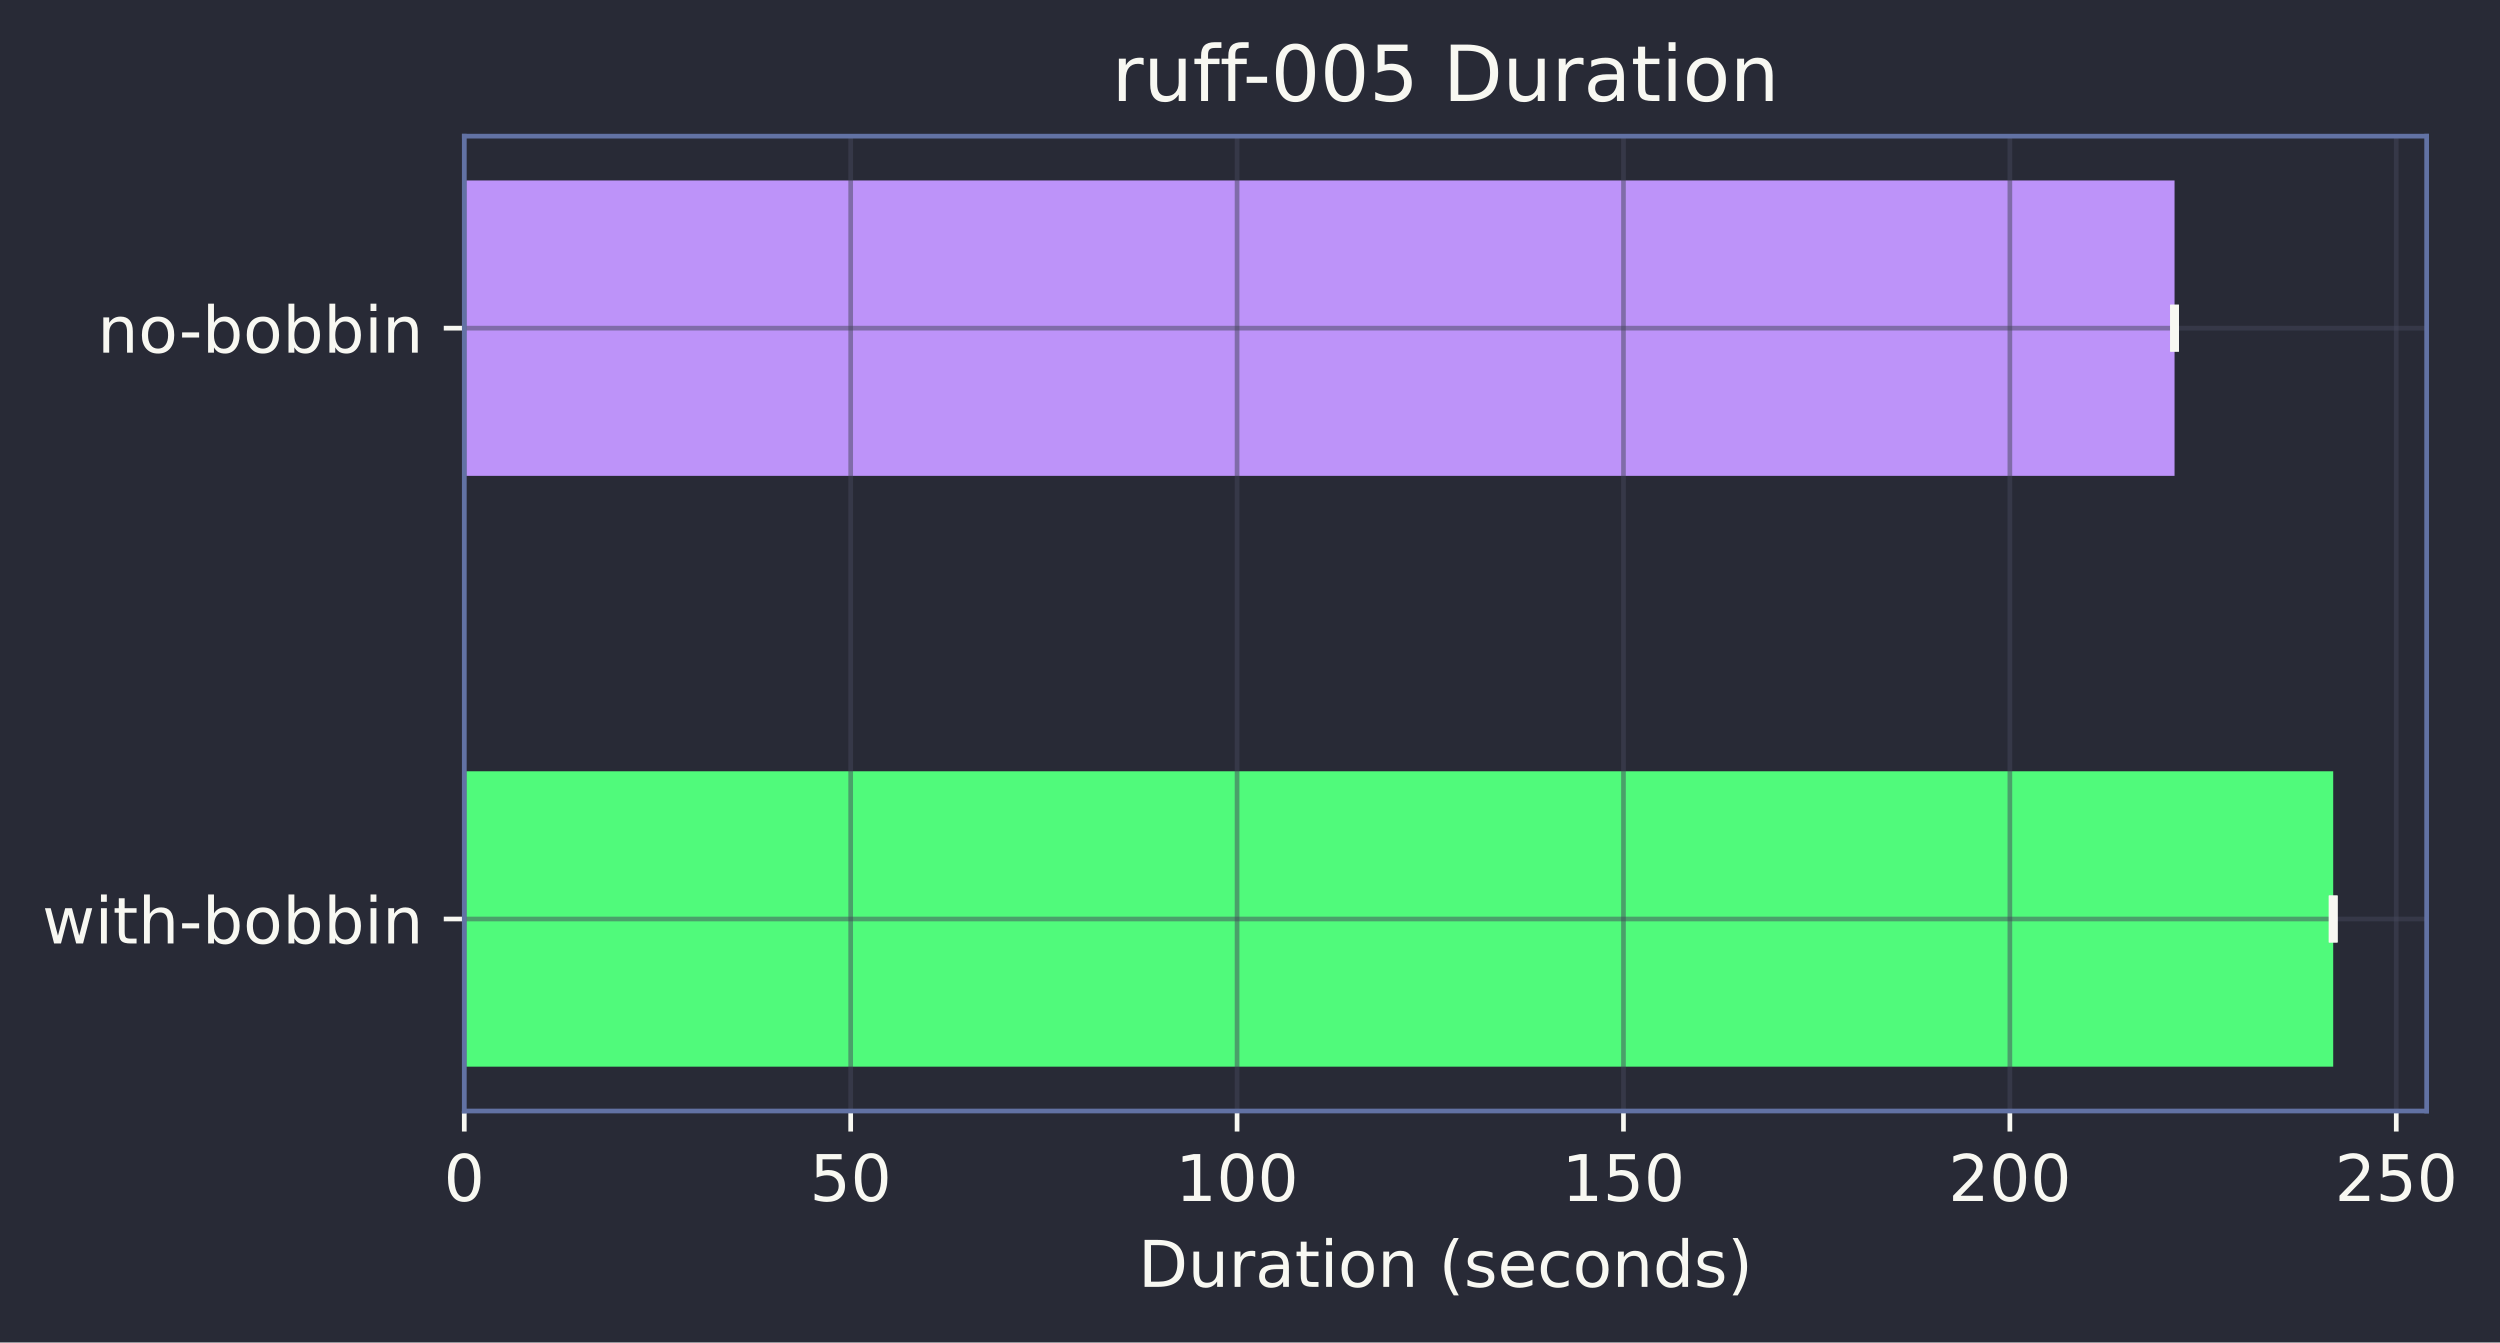
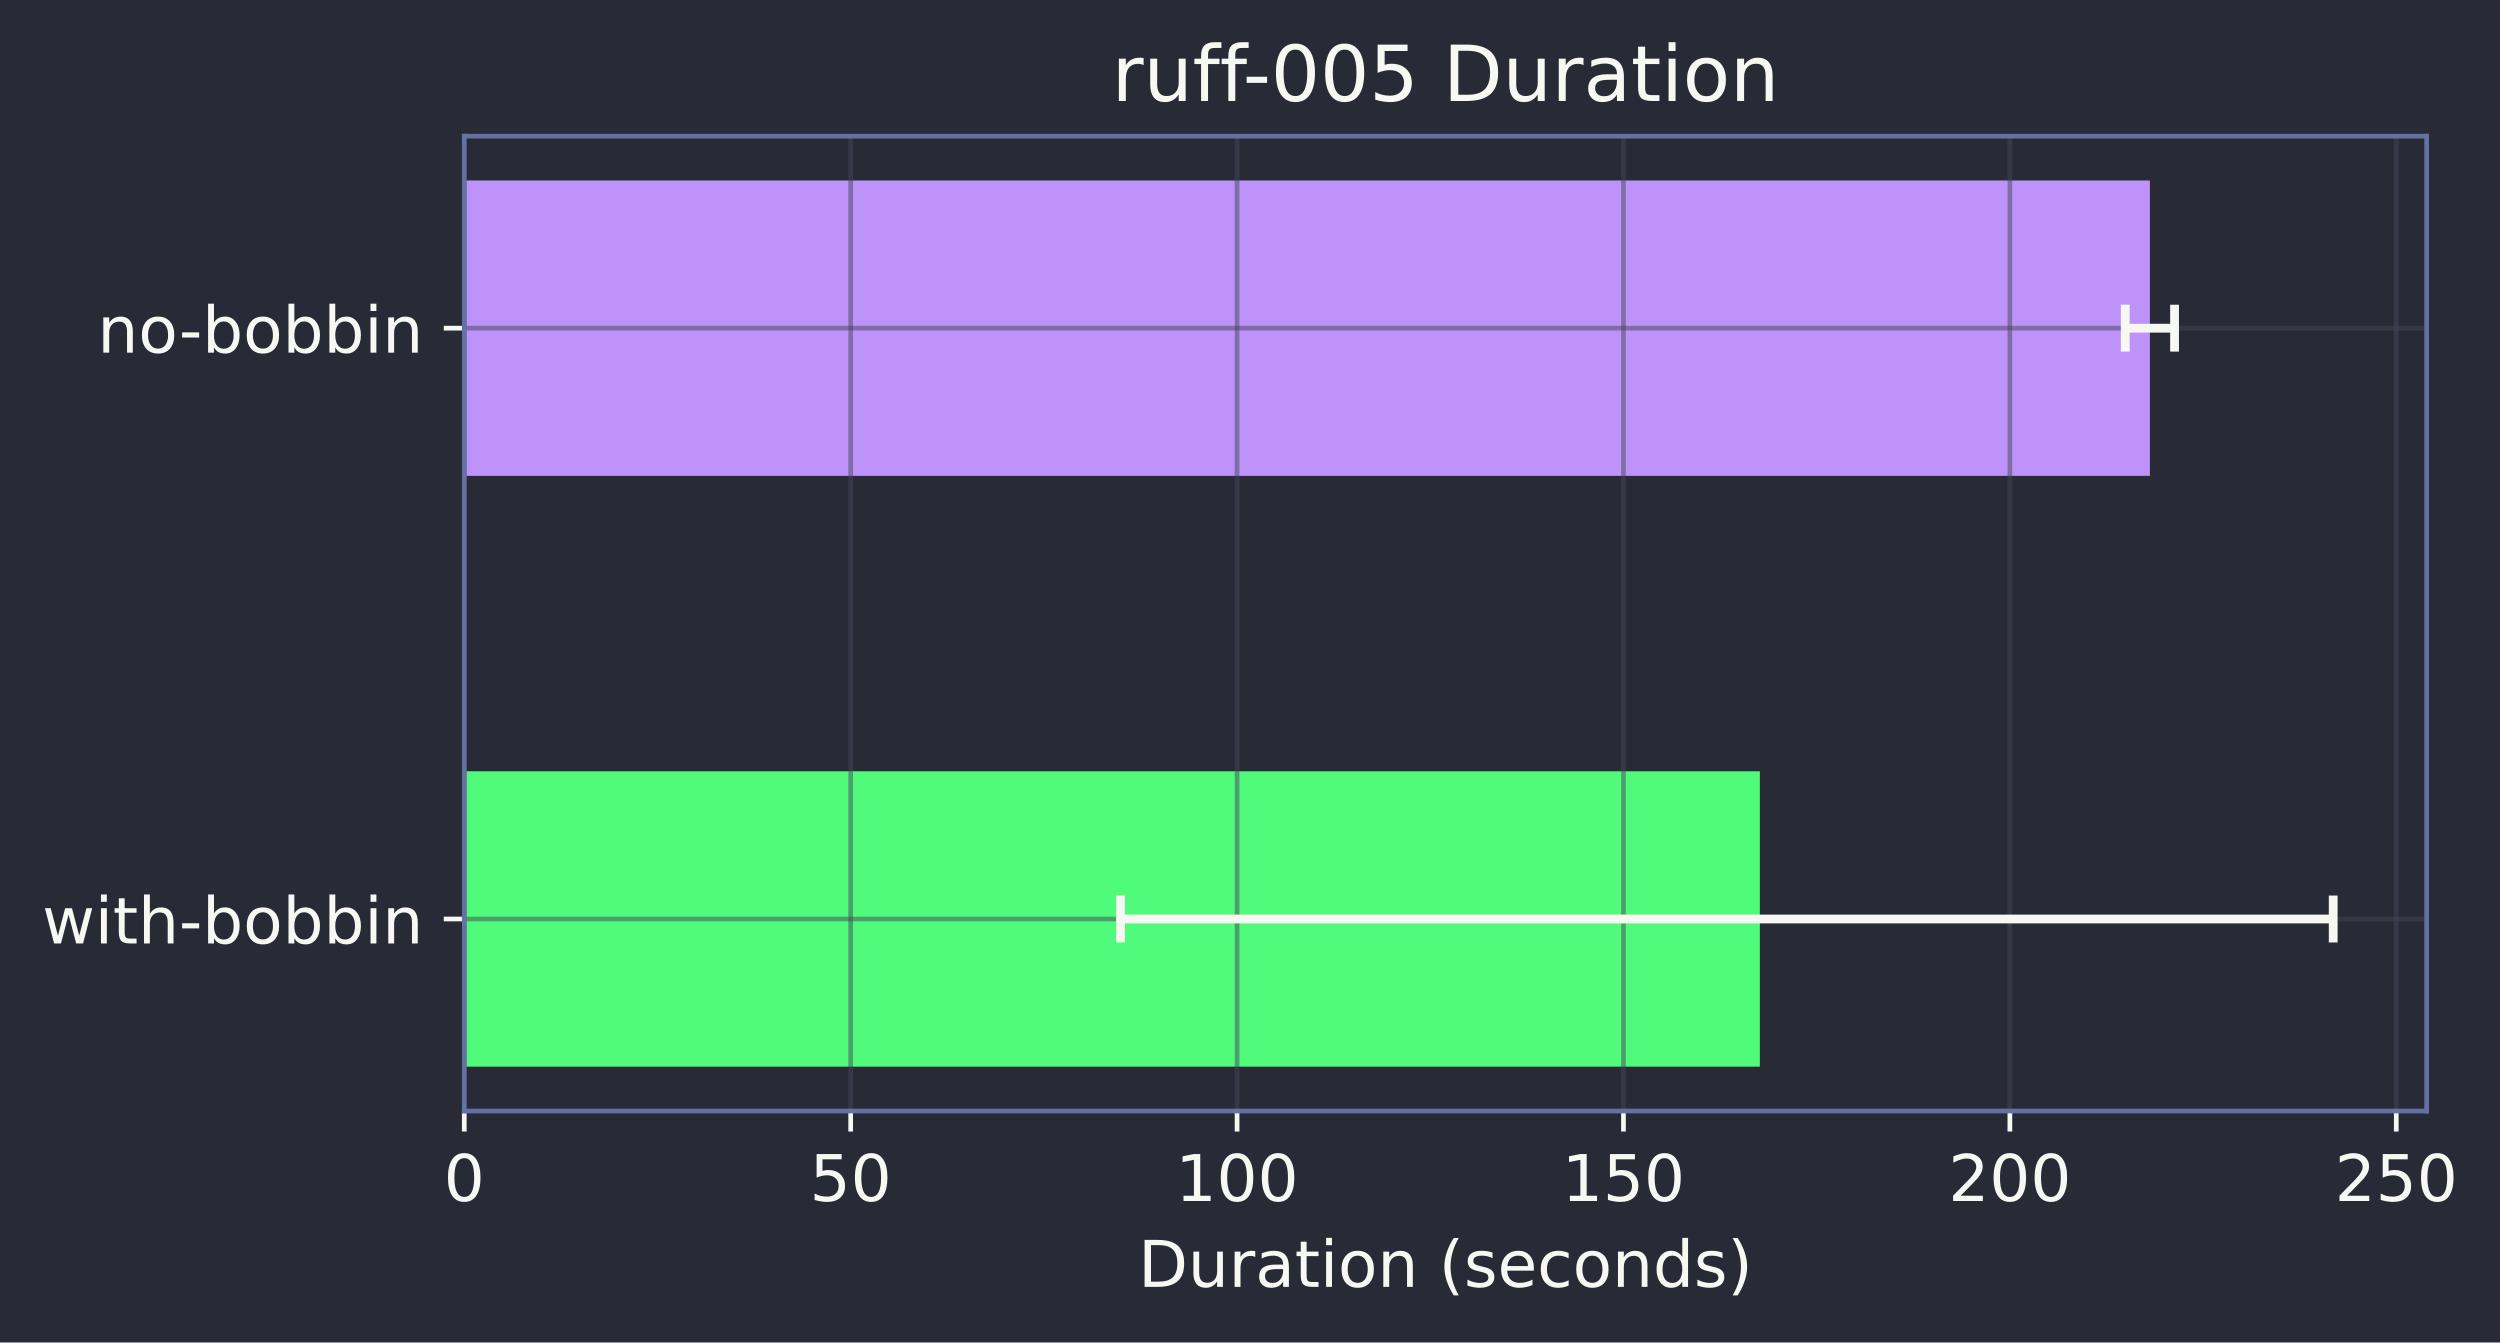
<svg xmlns="http://www.w3.org/2000/svg" xmlns:xlink="http://www.w3.org/1999/xlink" width="426.526pt" height="229.042pt" viewBox="0 0 426.526 229.042" version="1.1">
  <defs>
    <style type="text/css">*{stroke-linejoin: round; stroke-linecap: butt}</style>
  </defs>
  <g id="figure_1">
    <g id="patch_1">
      <path d="M 0 229.042  L 426.526 229.042  L 426.526 0  L 0 0  z " style="fill: #282a36" />
    </g>
    <g id="axes_1">
      <g id="patch_2">
        <path d="M 79.212 189.55  L 414.012 189.55  L 414.012 23.23  L 79.212 23.23  z " style="fill: #282a36" />
      </g>
      <g id="patch_3">
-         <path d="M 79.212 30.79  L 371.001 30.79  L 371.001 81.19  L 79.212 81.19  z " clip-path="url(#p01f5bc2c9d)" style="fill: #bd93f9" />
+         <path d="M 79.212 30.79  L 366.795 30.79  L 366.795 81.19  L 79.212 81.19  z " clip-path="url(#pad56dbca0c)" style="fill: #bd93f9" />
      </g>
      <g id="patch_4">
-         <path d="M 79.212 131.59  L 398.069 131.59  L 398.069 181.99  L 79.212 181.99  z " clip-path="url(#p01f5bc2c9d)" style="fill: #50fa7b" />
+         <path d="M 79.212 131.59  L 300.248 131.59  L 300.248 181.99  L 79.212 181.99  z " clip-path="url(#pad56dbca0c)" style="fill: #50fa7b" />
      </g>
      <g id="matplotlib.axis_1">
        <g id="xtick_1">
          <g id="line2d_1">
-             <path d="M 79.212 189.55  L 79.212 23.23  " clip-path="url(#p01f5bc2c9d)" style="fill: none; stroke: #44475a; stroke-opacity: 0.5; stroke-width: 0.8; stroke-linecap: square" />
+             <path d="M 79.212 189.55  L 79.212 23.23  " clip-path="url(#pad56dbca0c)" style="fill: none; stroke: #44475a; stroke-opacity: 0.5; stroke-width: 0.8; stroke-linecap: square" />
          </g>
          <g id="line2d_2">
            <defs>
-               <path id="m9e9816e1ae" d="M 0 0  L 0 3.5  " style="stroke: #f8f8f2; stroke-width: 0.8" />
+               <path id="m345dc5301f" d="M 0 0  L 0 3.5  " style="stroke: #f8f8f2; stroke-width: 0.8" />
            </defs>
            <g>
-               <use xlink:href="#m9e9816e1ae" x="79.212" y="189.55" style="fill: #f8f8f2; stroke: #f8f8f2; stroke-width: 0.8" />
+               <use xlink:href="#m345dc5301f" x="79.212" y="189.55" style="fill: #f8f8f2; stroke: #f8f8f2; stroke-width: 0.8" />
            </g>
          </g>
          <g id="text_1">
            <text style="font-size: 11px; font-family: 'DejaVu Sans', 'Bitstream Vera Sans', 'Computer Modern Sans Serif', 'Lucida Grande', 'Verdana', 'Geneva', 'Lucid', 'Arial', 'Helvetica', 'Avant Garde', sans-serif; text-anchor: middle; fill: #f8f8f2" x="79.212" y="204.908" transform="rotate(-0 79.21172 204.9082)">0</text>
          </g>
        </g>
        <g id="xtick_2">
          <g id="line2d_3">
-             <path d="M 145.135 189.55  L 145.135 23.23  " clip-path="url(#p01f5bc2c9d)" style="fill: none; stroke: #44475a; stroke-opacity: 0.5; stroke-width: 0.8; stroke-linecap: square" />
+             <path d="M 145.135 189.55  L 145.135 23.23  " clip-path="url(#pad56dbca0c)" style="fill: none; stroke: #44475a; stroke-opacity: 0.5; stroke-width: 0.8; stroke-linecap: square" />
          </g>
          <g id="line2d_4">
            <g>
-               <use xlink:href="#m9e9816e1ae" x="145.135" y="189.55" style="fill: #f8f8f2; stroke: #f8f8f2; stroke-width: 0.8" />
+               <use xlink:href="#m345dc5301f" x="145.135" y="189.55" style="fill: #f8f8f2; stroke: #f8f8f2; stroke-width: 0.8" />
            </g>
          </g>
          <g id="text_2">
            <text style="font-size: 11px; font-family: 'DejaVu Sans', 'Bitstream Vera Sans', 'Computer Modern Sans Serif', 'Lucida Grande', 'Verdana', 'Geneva', 'Lucid', 'Arial', 'Helvetica', 'Avant Garde', sans-serif; text-anchor: middle; fill: #f8f8f2" x="145.135" y="204.908" transform="rotate(-0 145.1349 204.9082)">50</text>
          </g>
        </g>
        <g id="xtick_3">
          <g id="line2d_5">
-             <path d="M 211.058 189.55  L 211.058 23.23  " clip-path="url(#p01f5bc2c9d)" style="fill: none; stroke: #44475a; stroke-opacity: 0.5; stroke-width: 0.8; stroke-linecap: square" />
+             <path d="M 211.058 189.55  L 211.058 23.23  " clip-path="url(#pad56dbca0c)" style="fill: none; stroke: #44475a; stroke-opacity: 0.5; stroke-width: 0.8; stroke-linecap: square" />
          </g>
          <g id="line2d_6">
            <g>
-               <use xlink:href="#m9e9816e1ae" x="211.058" y="189.55" style="fill: #f8f8f2; stroke: #f8f8f2; stroke-width: 0.8" />
+               <use xlink:href="#m345dc5301f" x="211.058" y="189.55" style="fill: #f8f8f2; stroke: #f8f8f2; stroke-width: 0.8" />
            </g>
          </g>
          <g id="text_3">
            <text style="font-size: 11px; font-family: 'DejaVu Sans', 'Bitstream Vera Sans', 'Computer Modern Sans Serif', 'Lucida Grande', 'Verdana', 'Geneva', 'Lucid', 'Arial', 'Helvetica', 'Avant Garde', sans-serif; text-anchor: middle; fill: #f8f8f2" x="211.058" y="204.908" transform="rotate(-0 211.058 204.9082)">100</text>
          </g>
        </g>
        <g id="xtick_4">
          <g id="line2d_7">
-             <path d="M 276.981 189.55  L 276.981 23.23  " clip-path="url(#p01f5bc2c9d)" style="fill: none; stroke: #44475a; stroke-opacity: 0.5; stroke-width: 0.8; stroke-linecap: square" />
+             <path d="M 276.981 189.55  L 276.981 23.23  " clip-path="url(#pad56dbca0c)" style="fill: none; stroke: #44475a; stroke-opacity: 0.5; stroke-width: 0.8; stroke-linecap: square" />
          </g>
          <g id="line2d_8">
            <g>
-               <use xlink:href="#m9e9816e1ae" x="276.981" y="189.55" style="fill: #f8f8f2; stroke: #f8f8f2; stroke-width: 0.8" />
+               <use xlink:href="#m345dc5301f" x="276.981" y="189.55" style="fill: #f8f8f2; stroke: #f8f8f2; stroke-width: 0.8" />
            </g>
          </g>
          <g id="text_4">
            <text style="font-size: 11px; font-family: 'DejaVu Sans', 'Bitstream Vera Sans', 'Computer Modern Sans Serif', 'Lucida Grande', 'Verdana', 'Geneva', 'Lucid', 'Arial', 'Helvetica', 'Avant Garde', sans-serif; text-anchor: middle; fill: #f8f8f2" x="276.981" y="204.908" transform="rotate(-0 276.9812 204.9082)">150</text>
          </g>
        </g>
        <g id="xtick_5">
          <g id="line2d_9">
-             <path d="M 342.904 189.55  L 342.904 23.23  " clip-path="url(#p01f5bc2c9d)" style="fill: none; stroke: #44475a; stroke-opacity: 0.5; stroke-width: 0.8; stroke-linecap: square" />
+             <path d="M 342.904 189.55  L 342.904 23.23  " clip-path="url(#pad56dbca0c)" style="fill: none; stroke: #44475a; stroke-opacity: 0.5; stroke-width: 0.8; stroke-linecap: square" />
          </g>
          <g id="line2d_10">
            <g>
-               <use xlink:href="#m9e9816e1ae" x="342.904" y="189.55" style="fill: #f8f8f2; stroke: #f8f8f2; stroke-width: 0.8" />
+               <use xlink:href="#m345dc5301f" x="342.904" y="189.55" style="fill: #f8f8f2; stroke: #f8f8f2; stroke-width: 0.8" />
            </g>
          </g>
          <g id="text_5">
            <text style="font-size: 11px; font-family: 'DejaVu Sans', 'Bitstream Vera Sans', 'Computer Modern Sans Serif', 'Lucida Grande', 'Verdana', 'Geneva', 'Lucid', 'Arial', 'Helvetica', 'Avant Garde', sans-serif; text-anchor: middle; fill: #f8f8f2" x="342.904" y="204.908" transform="rotate(-0 342.9044 204.9082)">200</text>
          </g>
        </g>
        <g id="xtick_6">
          <g id="line2d_11">
-             <path d="M 408.828 189.55  L 408.828 23.23  " clip-path="url(#p01f5bc2c9d)" style="fill: none; stroke: #44475a; stroke-opacity: 0.5; stroke-width: 0.8; stroke-linecap: square" />
+             <path d="M 408.828 189.55  L 408.828 23.23  " clip-path="url(#pad56dbca0c)" style="fill: none; stroke: #44475a; stroke-opacity: 0.5; stroke-width: 0.8; stroke-linecap: square" />
          </g>
          <g id="line2d_12">
            <g>
-               <use xlink:href="#m9e9816e1ae" x="408.828" y="189.55" style="fill: #f8f8f2; stroke: #f8f8f2; stroke-width: 0.8" />
+               <use xlink:href="#m345dc5301f" x="408.828" y="189.55" style="fill: #f8f8f2; stroke: #f8f8f2; stroke-width: 0.8" />
            </g>
          </g>
          <g id="text_6">
            <text style="font-size: 11px; font-family: 'DejaVu Sans', 'Bitstream Vera Sans', 'Computer Modern Sans Serif', 'Lucida Grande', 'Verdana', 'Geneva', 'Lucid', 'Arial', 'Helvetica', 'Avant Garde', sans-serif; text-anchor: middle; fill: #f8f8f2" x="408.828" y="204.908" transform="rotate(-0 408.8275 204.9082)">250</text>
          </g>
        </g>
        <g id="text_7">
          <text style="font-size: 11px; font-family: 'DejaVu Sans', 'Bitstream Vera Sans', 'Computer Modern Sans Serif', 'Lucida Grande', 'Verdana', 'Geneva', 'Lucid', 'Arial', 'Helvetica', 'Avant Garde', sans-serif; text-anchor: middle; fill: #f8f8f2" x="246.612" y="219.554" transform="rotate(-0 246.6117 219.5542)">Duration (seconds)</text>
        </g>
      </g>
      <g id="matplotlib.axis_2">
        <g id="ytick_1">
          <g id="line2d_13">
-             <path d="M 79.212 55.99  L 414.012 55.99  " clip-path="url(#p01f5bc2c9d)" style="fill: none; stroke: #44475a; stroke-opacity: 0.5; stroke-width: 0.8; stroke-linecap: square" />
+             <path d="M 79.212 55.99  L 414.012 55.99  " clip-path="url(#pad56dbca0c)" style="fill: none; stroke: #44475a; stroke-opacity: 0.5; stroke-width: 0.8; stroke-linecap: square" />
          </g>
          <g id="line2d_14">
            <defs>
-               <path id="m541af4b270" d="M 0 0  L -3.5 0  " style="stroke: #f8f8f2; stroke-width: 0.8" />
+               <path id="mc8cac3902f" d="M 0 0  L -3.5 0  " style="stroke: #f8f8f2; stroke-width: 0.8" />
            </defs>
            <g>
-               <use xlink:href="#m541af4b270" x="79.212" y="55.99" style="fill: #f8f8f2; stroke: #f8f8f2; stroke-width: 0.8" />
+               <use xlink:href="#mc8cac3902f" x="79.212" y="55.99" style="fill: #f8f8f2; stroke: #f8f8f2; stroke-width: 0.8" />
            </g>
          </g>
          <g id="text_8">
            <text style="font-size: 11px; font-family: 'DejaVu Sans', 'Bitstream Vera Sans', 'Computer Modern Sans Serif', 'Lucida Grande', 'Verdana', 'Geneva', 'Lucid', 'Arial', 'Helvetica', 'Avant Garde', sans-serif; text-anchor: end; fill: #f8f8f2" x="72.212" y="60.169" transform="rotate(-0 72.21172 60.16908)">no-bobbin</text>
          </g>
        </g>
        <g id="ytick_2">
          <g id="line2d_15">
-             <path d="M 79.212 156.79  L 414.012 156.79  " clip-path="url(#p01f5bc2c9d)" style="fill: none; stroke: #44475a; stroke-opacity: 0.5; stroke-width: 0.8; stroke-linecap: square" />
+             <path d="M 79.212 156.79  L 414.012 156.79  " clip-path="url(#pad56dbca0c)" style="fill: none; stroke: #44475a; stroke-opacity: 0.5; stroke-width: 0.8; stroke-linecap: square" />
          </g>
          <g id="line2d_16">
            <g>
-               <use xlink:href="#m541af4b270" x="79.212" y="156.79" style="fill: #f8f8f2; stroke: #f8f8f2; stroke-width: 0.8" />
+               <use xlink:href="#mc8cac3902f" x="79.212" y="156.79" style="fill: #f8f8f2; stroke: #f8f8f2; stroke-width: 0.8" />
            </g>
          </g>
          <g id="text_9">
            <text style="font-size: 11px; font-family: 'DejaVu Sans', 'Bitstream Vera Sans', 'Computer Modern Sans Serif', 'Lucida Grande', 'Verdana', 'Geneva', 'Lucid', 'Arial', 'Helvetica', 'Avant Garde', sans-serif; text-anchor: end; fill: #f8f8f2" x="72.212" y="160.969" transform="rotate(-0 72.21172 160.9691)">with-bobbin</text>
          </g>
        </g>
      </g>
      <g id="LineCollection_1">
-         <path d="M 371.001 55.99  L 371.001 55.99  " clip-path="url(#p01f5bc2c9d)" style="fill: none; stroke: #f8f8f2; stroke-width: 1.5" />
-         <path d="M 398.069 156.79  L 398.069 156.79  " clip-path="url(#p01f5bc2c9d)" style="fill: none; stroke: #f8f8f2; stroke-width: 1.5" />
+         <path d="M 362.589 55.99  L 371.001 55.99  " clip-path="url(#pad56dbca0c)" style="fill: none; stroke: #f8f8f2; stroke-width: 1.5" />
+         <path d="M 191.176 156.79  L 398.069 156.79  " clip-path="url(#pad56dbca0c)" style="fill: none; stroke: #f8f8f2; stroke-width: 1.5" />
      </g>
      <g id="line2d_17">
        <defs>
-           <path id="me5e59e5e8a" d="M 0 4  L 0 -4  " style="stroke: #f8f8f2; stroke-width: 1.5" />
+           <path id="mcf59558f08" d="M 0 4  L 0 -4  " style="stroke: #f8f8f2; stroke-width: 1.5" />
        </defs>
-         <g clip-path="url(#p01f5bc2c9d)">
-           <use xlink:href="#me5e59e5e8a" x="371.001" y="55.99" style="fill: #1f77b4; stroke: #f8f8f2; stroke-width: 1.5" />
-           <use xlink:href="#me5e59e5e8a" x="398.069" y="156.79" style="fill: #1f77b4; stroke: #f8f8f2; stroke-width: 1.5" />
+         <g clip-path="url(#pad56dbca0c)">
+           <use xlink:href="#mcf59558f08" x="362.589" y="55.99" style="fill: #1f77b4; stroke: #f8f8f2; stroke-width: 1.5" />
+           <use xlink:href="#mcf59558f08" x="191.176" y="156.79" style="fill: #1f77b4; stroke: #f8f8f2; stroke-width: 1.5" />
        </g>
      </g>
      <g id="line2d_18">
-         <g clip-path="url(#p01f5bc2c9d)">
-           <use xlink:href="#me5e59e5e8a" x="371.001" y="55.99" style="fill: #1f77b4; stroke: #f8f8f2; stroke-width: 1.5" />
-           <use xlink:href="#me5e59e5e8a" x="398.069" y="156.79" style="fill: #1f77b4; stroke: #f8f8f2; stroke-width: 1.5" />
+         <g clip-path="url(#pad56dbca0c)">
+           <use xlink:href="#mcf59558f08" x="371.001" y="55.99" style="fill: #1f77b4; stroke: #f8f8f2; stroke-width: 1.5" />
+           <use xlink:href="#mcf59558f08" x="398.069" y="156.79" style="fill: #1f77b4; stroke: #f8f8f2; stroke-width: 1.5" />
        </g>
      </g>
      <g id="patch_5">
        <path d="M 79.212 189.55  L 79.212 23.23  " style="fill: none; stroke: #6272a4; stroke-width: 0.8; stroke-linejoin: miter; stroke-linecap: square" />
      </g>
      <g id="patch_6">
        <path d="M 414.012 189.55  L 414.012 23.23  " style="fill: none; stroke: #6272a4; stroke-width: 0.8; stroke-linejoin: miter; stroke-linecap: square" />
      </g>
      <g id="patch_7">
        <path d="M 79.212 189.55  L 414.012 189.55  " style="fill: none; stroke: #6272a4; stroke-width: 0.8; stroke-linejoin: miter; stroke-linecap: square" />
      </g>
      <g id="patch_8">
        <path d="M 79.212 23.23  L 414.012 23.23  " style="fill: none; stroke: #6272a4; stroke-width: 0.8; stroke-linejoin: miter; stroke-linecap: square" />
      </g>
      <g id="text_10">
        <text style="font-size: 13.2px; font-family: 'DejaVu Sans', 'Bitstream Vera Sans', 'Computer Modern Sans Serif', 'Lucida Grande', 'Verdana', 'Geneva', 'Lucid', 'Arial', 'Helvetica', 'Avant Garde', sans-serif; text-anchor: middle; fill: #f8f8f2" x="246.612" y="17.23" transform="rotate(-0 246.6117 17.22994)">ruff-005 Duration</text>
      </g>
    </g>
  </g>
  <defs>
-     <clipPath id="p01f5bc2c9d">
+     <clipPath id="pad56dbca0c">
      <rect x="79.212" y="23.23" width="334.8" height="166.32" />
    </clipPath>
  </defs>
</svg>
